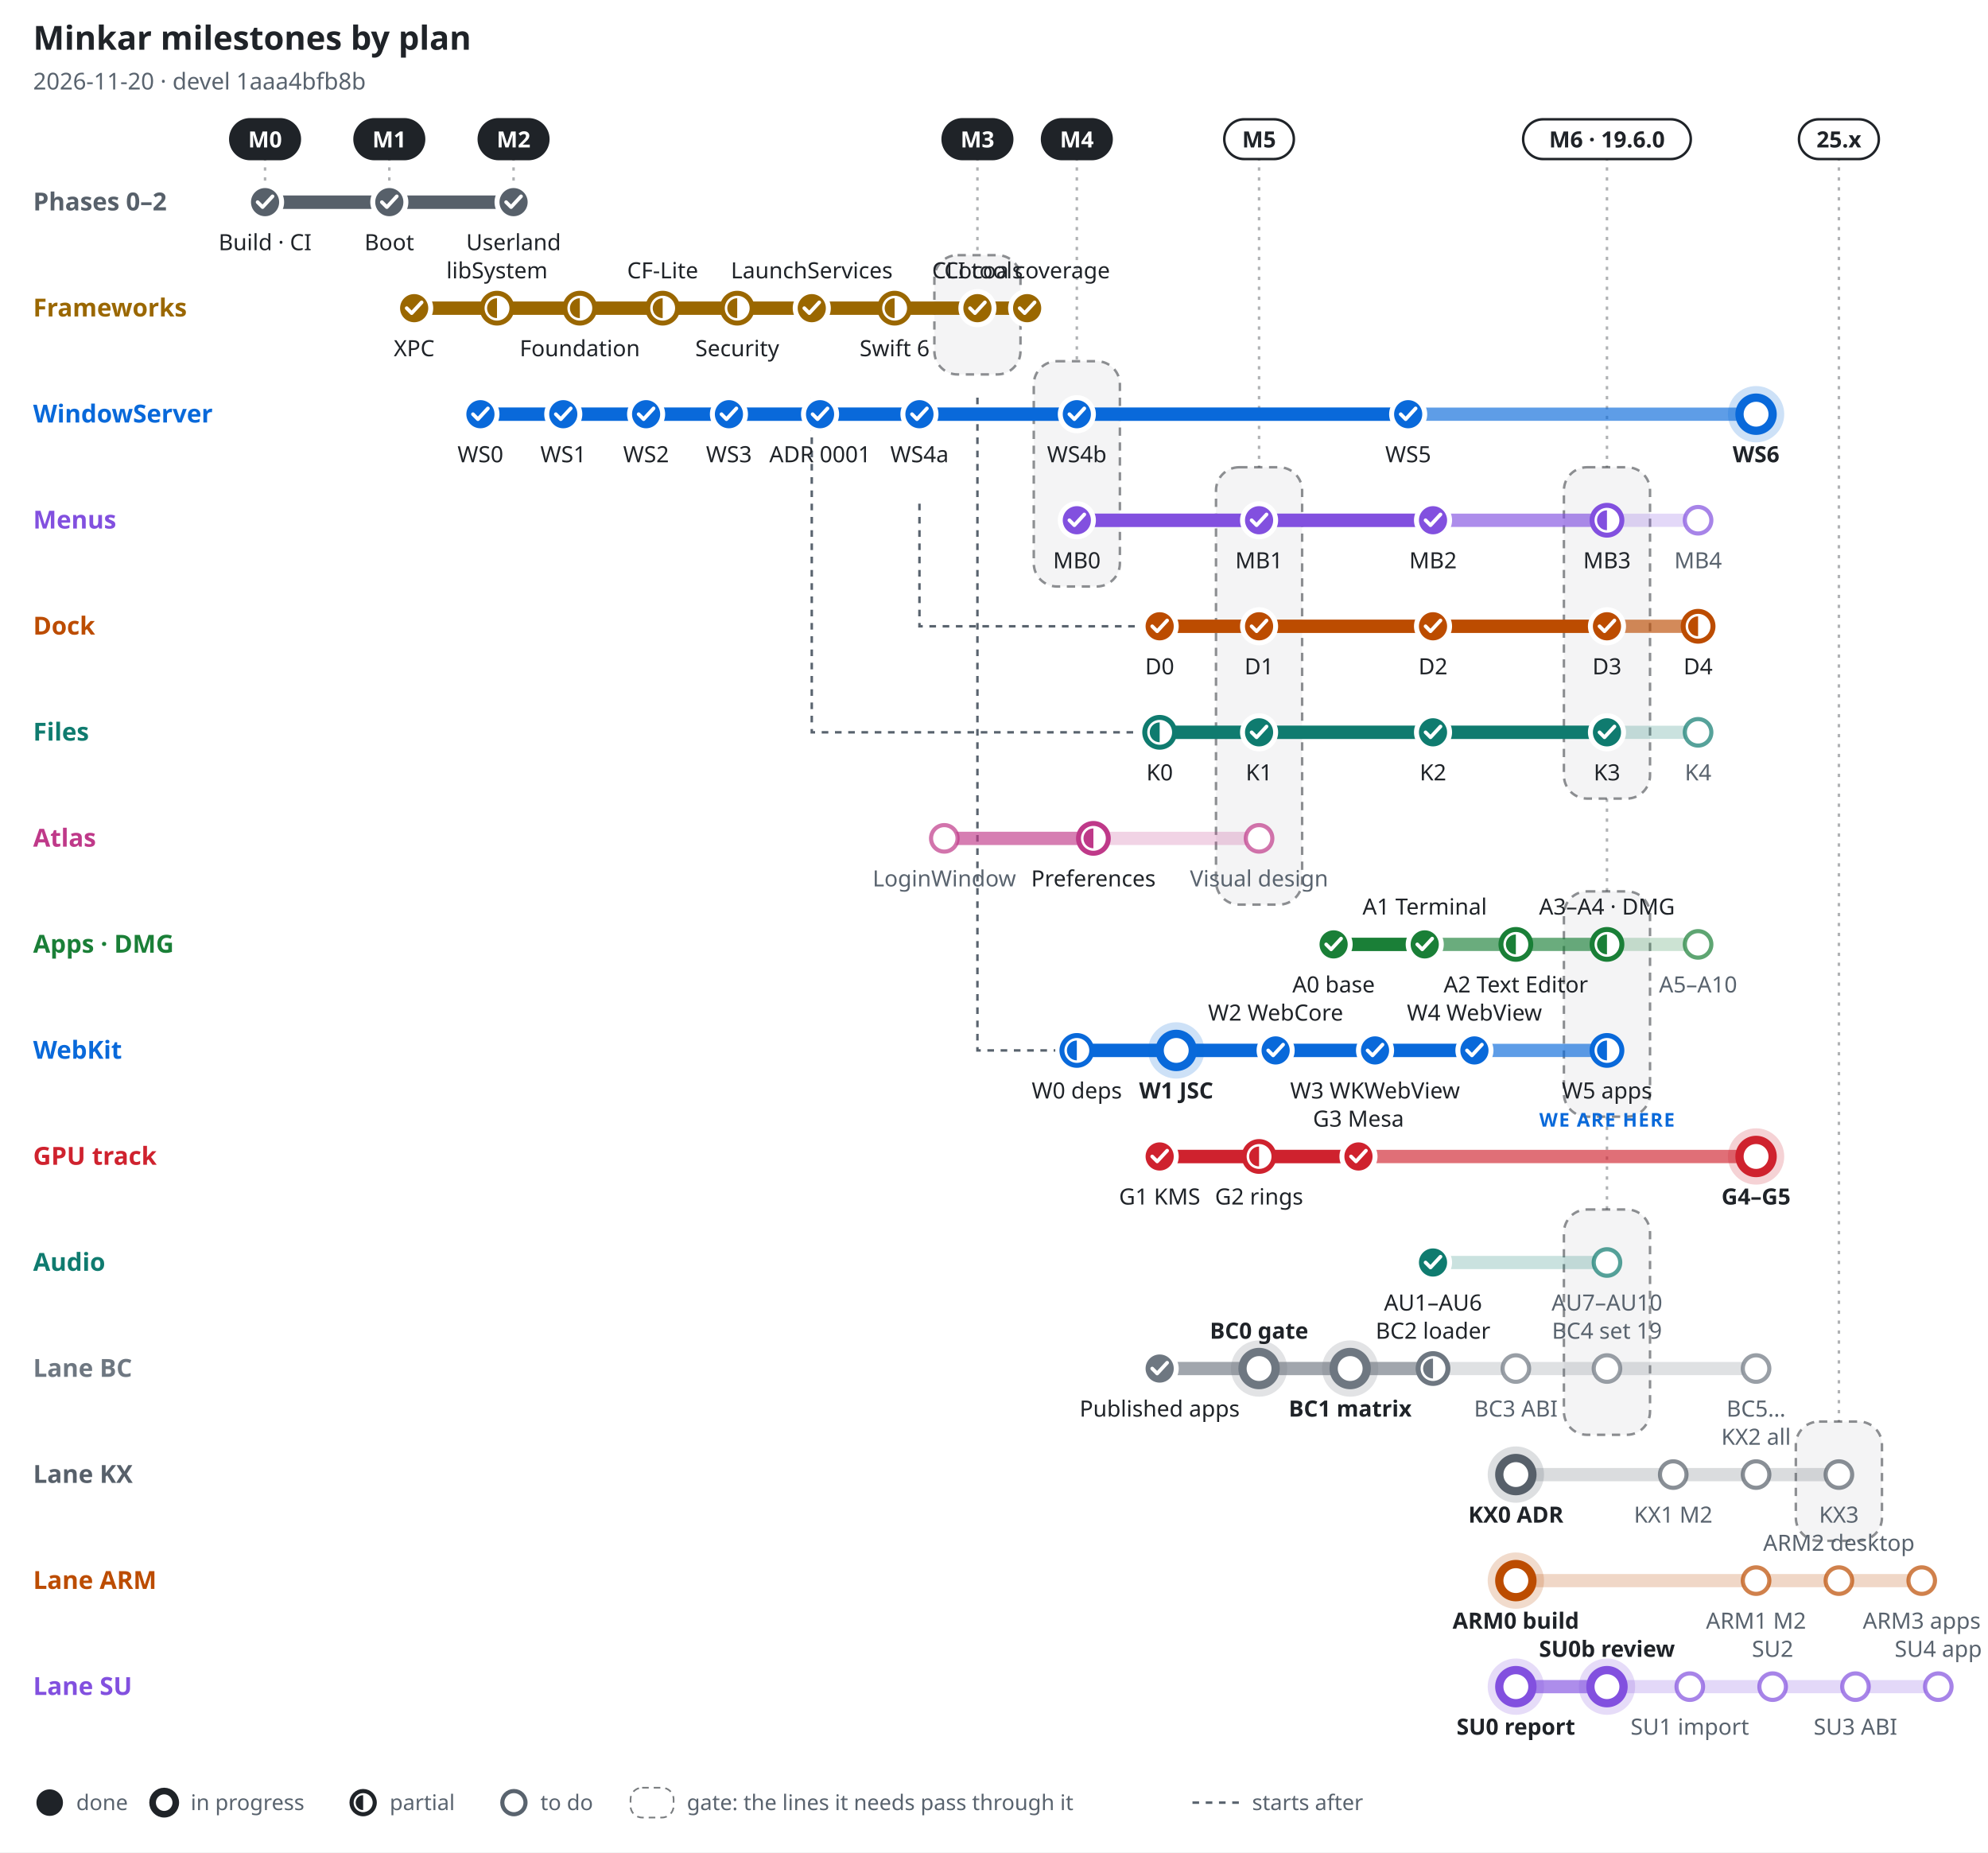
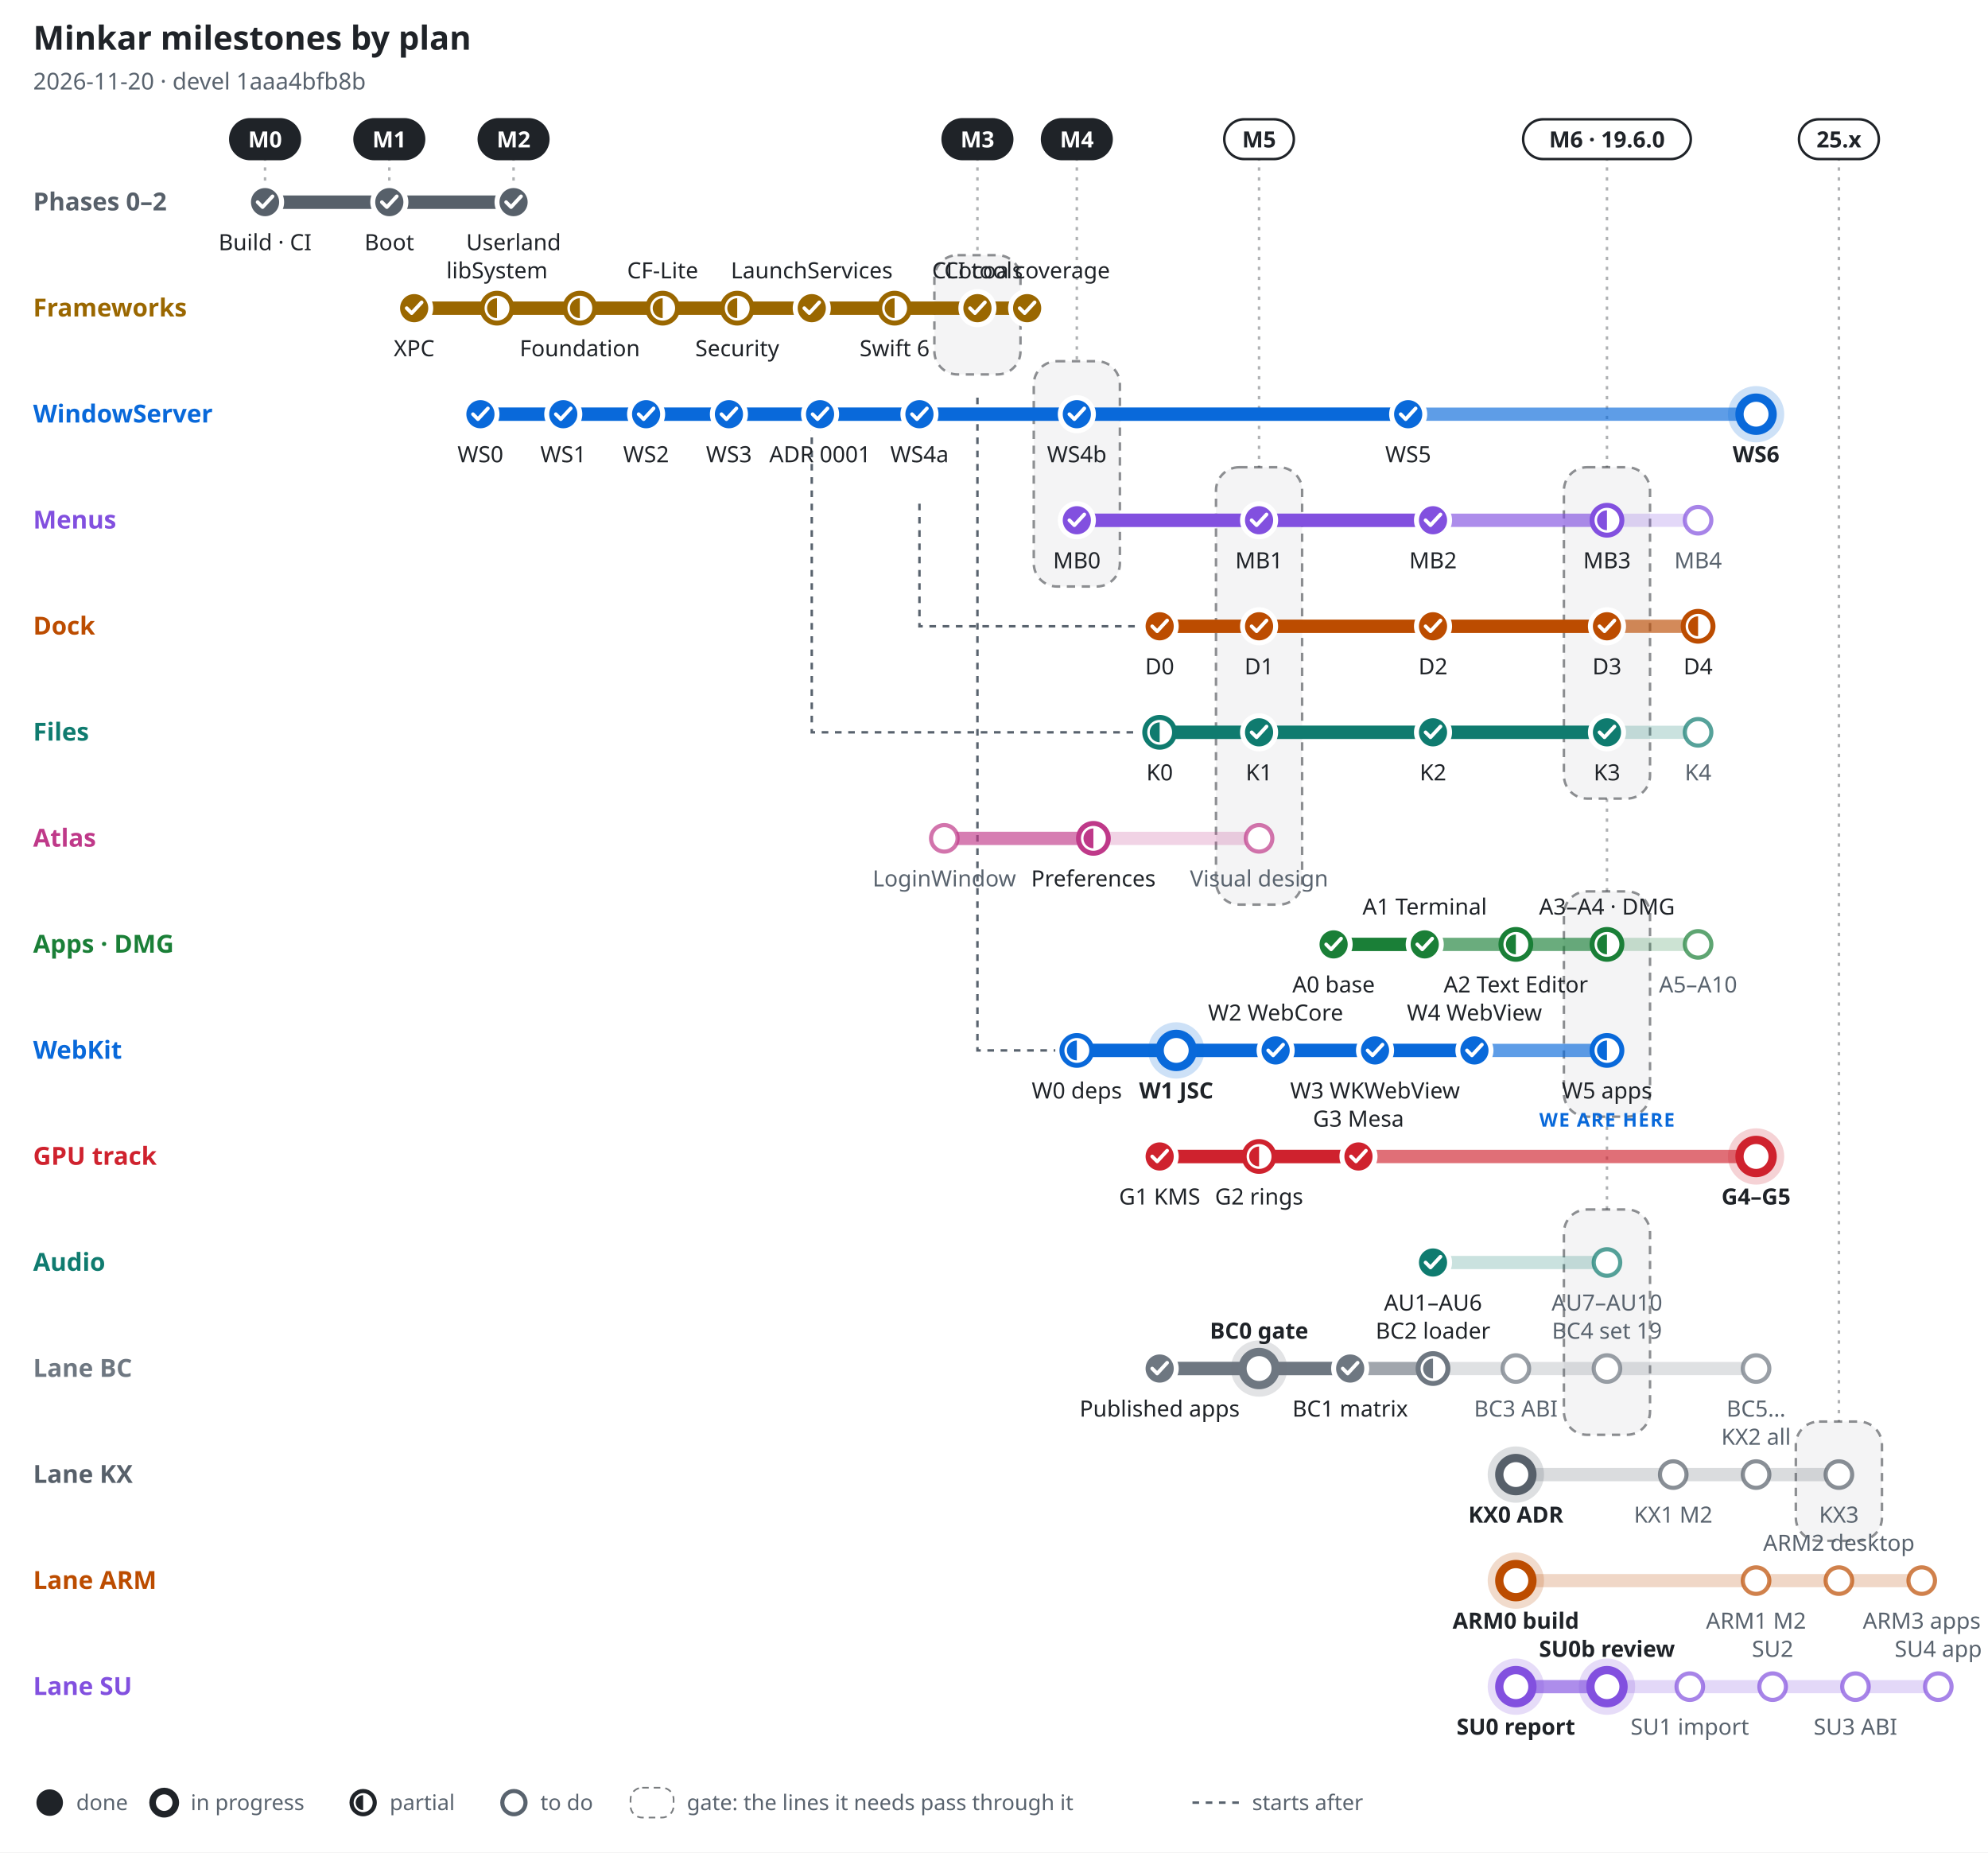
<svg xmlns="http://www.w3.org/2000/svg" width="1200" height="1118" viewBox="0 0 1200 1118" font-family="-apple-system, BlinkMacSystemFont, 'Segoe UI', 'Noto Sans', Helvetica, Arial, sans-serif" role="img" aria-label="Minkar milestones by plan, 2026-11-20">
  <rect width="1200" height="1118" fill="#ffffff" />
  <text x="20" y="30" font-size="20" font-weight="700" fill="#1f2328" text-anchor="start">Minkar milestones by plan</text>
  <text x="20" y="54" font-size="14" font-weight="400" fill="#59636e" text-anchor="start">2026-11-20 · devel 1aaa4bfb8b</text>
  <line x1="160" y1="95" x2="160" y2="110" stroke="#1f2328" stroke-opacity=".35" stroke-width="1.5" stroke-dasharray="2 4" />
  <rect x="139" y="72" width="42" height="24" rx="12" fill="#1f2328" stroke="#1f2328" stroke-width="1.5" />
  <text x="160" y="89" font-size="13.5" font-weight="700" fill="#ffffff" text-anchor="middle">M0</text>
  <line x1="235" y1="95" x2="235" y2="110" stroke="#1f2328" stroke-opacity=".35" stroke-width="1.5" stroke-dasharray="2 4" />
  <rect x="214" y="72" width="42" height="24" rx="12" fill="#1f2328" stroke="#1f2328" stroke-width="1.5" />
  <text x="235" y="89" font-size="13.5" font-weight="700" fill="#ffffff" text-anchor="middle">M1</text>
  <line x1="310" y1="95" x2="310" y2="110" stroke="#1f2328" stroke-opacity=".35" stroke-width="1.5" stroke-dasharray="2 4" />
  <rect x="289" y="72" width="42" height="24" rx="12" fill="#1f2328" stroke="#1f2328" stroke-width="1.5" />
  <text x="310" y="89" font-size="13.5" font-weight="700" fill="#ffffff" text-anchor="middle">M2</text>
  <line x1="590" y1="95" x2="590" y2="154" stroke="#1f2328" stroke-opacity=".35" stroke-width="1.5" stroke-dasharray="2 4" />
  <rect x="564" y="154" width="52" height="72" rx="14" fill="#1f2328" fill-opacity=".05" stroke="#1f2328" stroke-opacity=".5" stroke-width="1.5" stroke-dasharray="5 4" />
  <rect x="569" y="72" width="42" height="24" rx="12" fill="#1f2328" stroke="#1f2328" stroke-width="1.5" />
  <text x="590" y="89" font-size="13.5" font-weight="700" fill="#ffffff" text-anchor="middle">M3</text>
  <line x1="650" y1="95" x2="650" y2="218" stroke="#1f2328" stroke-opacity=".35" stroke-width="1.5" stroke-dasharray="2 4" />
  <rect x="624" y="218" width="52" height="136" rx="14" fill="#1f2328" fill-opacity=".05" stroke="#1f2328" stroke-opacity=".5" stroke-width="1.5" stroke-dasharray="5 4" />
  <rect x="629" y="72" width="42" height="24" rx="12" fill="#1f2328" stroke="#1f2328" stroke-width="1.5" />
  <text x="650" y="89" font-size="13.5" font-weight="700" fill="#ffffff" text-anchor="middle">M4</text>
  <line x1="760" y1="95" x2="760" y2="282" stroke="#1f2328" stroke-opacity=".35" stroke-width="1.5" stroke-dasharray="2 4" />
  <rect x="734" y="282" width="52" height="264" rx="14" fill="#1f2328" fill-opacity=".05" stroke="#1f2328" stroke-opacity=".5" stroke-width="1.5" stroke-dasharray="5 4" />
  <rect x="739" y="72" width="42" height="24" rx="12" fill="#ffffff" stroke="#1f2328" stroke-width="1.5" />
  <text x="760" y="89" font-size="13.5" font-weight="700" fill="#1f2328" text-anchor="middle">M5</text>
  <line x1="970" y1="95" x2="970" y2="282" stroke="#1f2328" stroke-opacity=".35" stroke-width="1.5" stroke-dasharray="2 4" />
  <rect x="944" y="282" width="52" height="200" rx="14" fill="#1f2328" fill-opacity=".05" stroke="#1f2328" stroke-opacity=".5" stroke-width="1.5" stroke-dasharray="5 4" />
  <line x1="970" y1="482" x2="970" y2="538" stroke="#1f2328" stroke-opacity=".35" stroke-width="1.5" stroke-dasharray="2 4" />
  <rect x="944" y="538" width="52" height="136" rx="14" fill="#1f2328" fill-opacity=".05" stroke="#1f2328" stroke-opacity=".5" stroke-width="1.5" stroke-dasharray="5 4" />
  <line x1="970" y1="674" x2="970" y2="730" stroke="#1f2328" stroke-opacity=".35" stroke-width="1.5" stroke-dasharray="2 4" />
  <rect x="944" y="730" width="52" height="136" rx="14" fill="#1f2328" fill-opacity=".05" stroke="#1f2328" stroke-opacity=".5" stroke-width="1.5" stroke-dasharray="5 4" />
  <rect x="919.4" y="72" width="101.2" height="24" rx="12" fill="#ffffff" stroke="#1f2328" stroke-width="1.5" />
  <text x="970" y="89" font-size="13.5" font-weight="700" fill="#1f2328" text-anchor="middle">M6 · 19.6.0</text>
  <line x1="1110" y1="95" x2="1110" y2="858" stroke="#1f2328" stroke-opacity=".35" stroke-width="1.5" stroke-dasharray="2 4" />
  <rect x="1084" y="858" width="52" height="72" rx="14" fill="#1f2328" fill-opacity=".05" stroke="#1f2328" stroke-opacity=".5" stroke-width="1.5" stroke-dasharray="5 4" />
  <rect x="1085.9" y="72" width="48.2" height="24" rx="12" fill="#ffffff" stroke="#1f2328" stroke-width="1.5" />
  <text x="1110" y="89" font-size="13.5" font-weight="700" fill="#1f2328" text-anchor="middle">25.x</text>
  <path d="M555 304 V378 H687" fill="none" stroke="#59636e" stroke-width="1.5" stroke-dasharray="4 4" />
  <path d="M490 240 V442 H687" fill="none" stroke="#59636e" stroke-width="1.5" stroke-dasharray="4 4" />
  <path d="M590 240 V634 H637" fill="none" stroke="#59636e" stroke-width="1.5" stroke-dasharray="4 4" />
  <text x="20" y="127" font-size="15" font-weight="700" fill="#57606a" text-anchor="start">Phases 0–2</text>
  <line x1="160" y1="122" x2="310" y2="122" stroke="#57606a" stroke-opacity=".22" stroke-width="8" stroke-linecap="round" />
  <line x1="160" y1="122" x2="310" y2="122" stroke="#57606a" stroke-opacity=".55" stroke-width="8" stroke-linecap="round" />
  <line x1="160" y1="122" x2="310" y2="122" stroke="#57606a" stroke-opacity="1" stroke-width="8" stroke-linecap="round" />
  <circle cx="160" cy="122" r="10" fill="#57606a" stroke="#ffffff" stroke-width="3" />
  <path d="M155.5 122 l3 3 l6 -6.5" fill="none" stroke="#ffffff" stroke-width="2.2" stroke-linecap="round" stroke-linejoin="round" />
  <text x="160" y="151" font-size="13.5" font-weight="500" fill="#1f2328" text-anchor="middle">Build · CI</text>
  <circle cx="235" cy="122" r="10" fill="#57606a" stroke="#ffffff" stroke-width="3" />
  <path d="M230.5 122 l3 3 l6 -6.5" fill="none" stroke="#ffffff" stroke-width="2.2" stroke-linecap="round" stroke-linejoin="round" />
  <text x="235" y="151" font-size="13.5" font-weight="500" fill="#1f2328" text-anchor="middle">Boot</text>
  <circle cx="310" cy="122" r="10" fill="#57606a" stroke="#ffffff" stroke-width="3" />
  <path d="M305.5 122 l3 3 l6 -6.5" fill="none" stroke="#ffffff" stroke-width="2.2" stroke-linecap="round" stroke-linejoin="round" />
  <text x="310" y="151" font-size="13.5" font-weight="500" fill="#1f2328" text-anchor="middle">Userland</text>
  <text x="20" y="191" font-size="15" font-weight="700" fill="#9a6700" text-anchor="start">Frameworks</text>
  <line x1="250" y1="186" x2="620" y2="186" stroke="#9a6700" stroke-opacity=".22" stroke-width="8" stroke-linecap="round" />
  <line x1="250" y1="186" x2="620" y2="186" stroke="#9a6700" stroke-opacity=".55" stroke-width="8" stroke-linecap="round" />
  <line x1="250" y1="186" x2="620" y2="186" stroke="#9a6700" stroke-opacity="1" stroke-width="8" stroke-linecap="round" />
  <circle cx="250" cy="186" r="10" fill="#9a6700" stroke="#ffffff" stroke-width="3" />
  <path d="M245.5 186 l3 3 l6 -6.5" fill="none" stroke="#ffffff" stroke-width="2.2" stroke-linecap="round" stroke-linejoin="round" />
  <text x="250" y="215" font-size="13.5" font-weight="500" fill="#1f2328" text-anchor="middle">XPC</text>
  <circle cx="300" cy="186" r="9" fill="#ffffff" stroke="#9a6700" stroke-width="3" />
  <path d="M300 180 A6 6 0 0 0 300 192 Z" fill="#9a6700" />
  <text x="300" y="168" font-size="13.5" font-weight="500" fill="#1f2328" text-anchor="middle">libSystem</text>
  <circle cx="350" cy="186" r="9" fill="#ffffff" stroke="#9a6700" stroke-width="3" />
  <path d="M350 180 A6 6 0 0 0 350 192 Z" fill="#9a6700" />
  <text x="350" y="215" font-size="13.5" font-weight="500" fill="#1f2328" text-anchor="middle">Foundation</text>
  <circle cx="400" cy="186" r="9" fill="#ffffff" stroke="#9a6700" stroke-width="3" />
  <path d="M400 180 A6 6 0 0 0 400 192 Z" fill="#9a6700" />
  <text x="400" y="168" font-size="13.5" font-weight="500" fill="#1f2328" text-anchor="middle">CF-Lite</text>
  <circle cx="445" cy="186" r="9" fill="#ffffff" stroke="#9a6700" stroke-width="3" />
  <path d="M445 180 A6 6 0 0 0 445 192 Z" fill="#9a6700" />
  <text x="445" y="215" font-size="13.5" font-weight="500" fill="#1f2328" text-anchor="middle">Security</text>
  <circle cx="490" cy="186" r="10" fill="#9a6700" stroke="#ffffff" stroke-width="3" />
  <path d="M485.5 186 l3 3 l6 -6.5" fill="none" stroke="#ffffff" stroke-width="2.2" stroke-linecap="round" stroke-linejoin="round" />
  <text x="490" y="168" font-size="13.5" font-weight="500" fill="#1f2328" text-anchor="middle">LaunchServices</text>
  <circle cx="540" cy="186" r="9" fill="#ffffff" stroke="#9a6700" stroke-width="3" />
  <path d="M540 180 A6 6 0 0 0 540 192 Z" fill="#9a6700" />
  <text x="540" y="215" font-size="13.5" font-weight="500" fill="#1f2328" text-anchor="middle">Swift 6</text>
  <circle cx="590" cy="186" r="10" fill="#9a6700" stroke="#ffffff" stroke-width="3" />
  <path d="M585.5 186 l3 3 l6 -6.5" fill="none" stroke="#ffffff" stroke-width="2.2" stroke-linecap="round" stroke-linejoin="round" />
  <text x="590" y="168" font-size="13.5" font-weight="500" fill="#1f2328" text-anchor="middle">CLI tools</text>
  <circle cx="620" cy="186" r="10" fill="#9a6700" stroke="#ffffff" stroke-width="3" />
  <path d="M615.5 186 l3 3 l6 -6.5" fill="none" stroke="#ffffff" stroke-width="2.2" stroke-linecap="round" stroke-linejoin="round" />
  <text x="620" y="168" font-size="13.5" font-weight="500" fill="#1f2328" text-anchor="middle">Cocoa coverage</text>
  <text x="20" y="255" font-size="15" font-weight="700" fill="#0969da" text-anchor="start">WindowServer</text>
  <line x1="290" y1="250" x2="1060" y2="250" stroke="#0969da" stroke-opacity=".22" stroke-width="8" stroke-linecap="round" />
  <line x1="290" y1="250" x2="1060" y2="250" stroke="#0969da" stroke-opacity=".55" stroke-width="8" stroke-linecap="round" />
  <line x1="290" y1="250" x2="850" y2="250" stroke="#0969da" stroke-opacity="1" stroke-width="8" stroke-linecap="round" />
  <circle cx="290" cy="250" r="10" fill="#0969da" stroke="#ffffff" stroke-width="3" />
  <path d="M285.5 250 l3 3 l6 -6.5" fill="none" stroke="#ffffff" stroke-width="2.2" stroke-linecap="round" stroke-linejoin="round" />
  <text x="290" y="279" font-size="13.5" font-weight="500" fill="#1f2328" text-anchor="middle">WS0</text>
  <circle cx="340" cy="250" r="10" fill="#0969da" stroke="#ffffff" stroke-width="3" />
  <path d="M335.5 250 l3 3 l6 -6.5" fill="none" stroke="#ffffff" stroke-width="2.2" stroke-linecap="round" stroke-linejoin="round" />
  <text x="340" y="279" font-size="13.5" font-weight="500" fill="#1f2328" text-anchor="middle">WS1</text>
  <circle cx="390" cy="250" r="10" fill="#0969da" stroke="#ffffff" stroke-width="3" />
  <path d="M385.5 250 l3 3 l6 -6.5" fill="none" stroke="#ffffff" stroke-width="2.2" stroke-linecap="round" stroke-linejoin="round" />
  <text x="390" y="279" font-size="13.5" font-weight="500" fill="#1f2328" text-anchor="middle">WS2</text>
  <circle cx="440" cy="250" r="10" fill="#0969da" stroke="#ffffff" stroke-width="3" />
  <path d="M435.5 250 l3 3 l6 -6.5" fill="none" stroke="#ffffff" stroke-width="2.2" stroke-linecap="round" stroke-linejoin="round" />
  <text x="440" y="279" font-size="13.5" font-weight="500" fill="#1f2328" text-anchor="middle">WS3</text>
  <circle cx="495" cy="250" r="10" fill="#0969da" stroke="#ffffff" stroke-width="3" />
  <path d="M490.5 250 l3 3 l6 -6.5" fill="none" stroke="#ffffff" stroke-width="2.2" stroke-linecap="round" stroke-linejoin="round" />
  <text x="495" y="279" font-size="13.5" font-weight="500" fill="#1f2328" text-anchor="middle">ADR 0001</text>
  <circle cx="555" cy="250" r="10" fill="#0969da" stroke="#ffffff" stroke-width="3" />
  <path d="M550.5 250 l3 3 l6 -6.5" fill="none" stroke="#ffffff" stroke-width="2.2" stroke-linecap="round" stroke-linejoin="round" />
  <text x="555" y="279" font-size="13.5" font-weight="500" fill="#1f2328" text-anchor="middle">WS4a</text>
  <circle cx="650" cy="250" r="10" fill="#0969da" stroke="#ffffff" stroke-width="3" />
  <path d="M645.5 250 l3 3 l6 -6.5" fill="none" stroke="#ffffff" stroke-width="2.2" stroke-linecap="round" stroke-linejoin="round" />
  <text x="650" y="279" font-size="13.5" font-weight="500" fill="#1f2328" text-anchor="middle">WS4b</text>
  <circle cx="850" cy="250" r="10" fill="#0969da" stroke="#ffffff" stroke-width="3" />
  <path d="M845.5 250 l3 3 l6 -6.5" fill="none" stroke="#ffffff" stroke-width="2.2" stroke-linecap="round" stroke-linejoin="round" />
  <text x="850" y="279" font-size="13.5" font-weight="500" fill="#1f2328" text-anchor="middle">WS5</text>
  <circle cx="1060" cy="250" r="17" fill="#0969da" fill-opacity=".2" />
  <circle cx="1060" cy="250" r="10" fill="#ffffff" stroke="#0969da" stroke-width="5" />
  <text x="1060" y="279" font-size="13.5" font-weight="700" fill="#1f2328" text-anchor="middle">WS6</text>
  <text x="20" y="319" font-size="15" font-weight="700" fill="#8250df" text-anchor="start">Menus</text>
  <line x1="650" y1="314" x2="1025" y2="314" stroke="#8250df" stroke-opacity=".22" stroke-width="8" stroke-linecap="round" />
  <line x1="650" y1="314" x2="970" y2="314" stroke="#8250df" stroke-opacity=".55" stroke-width="8" stroke-linecap="round" />
  <line x1="650" y1="314" x2="865" y2="314" stroke="#8250df" stroke-opacity="1" stroke-width="8" stroke-linecap="round" />
  <circle cx="650" cy="314" r="10" fill="#8250df" stroke="#ffffff" stroke-width="3" />
  <path d="M645.5 314 l3 3 l6 -6.5" fill="none" stroke="#ffffff" stroke-width="2.2" stroke-linecap="round" stroke-linejoin="round" />
  <text x="650" y="343" font-size="13.5" font-weight="500" fill="#1f2328" text-anchor="middle">MB0</text>
  <circle cx="760" cy="314" r="10" fill="#8250df" stroke="#ffffff" stroke-width="3" />
  <path d="M755.5 314 l3 3 l6 -6.5" fill="none" stroke="#ffffff" stroke-width="2.2" stroke-linecap="round" stroke-linejoin="round" />
  <text x="760" y="343" font-size="13.5" font-weight="500" fill="#1f2328" text-anchor="middle">MB1</text>
  <circle cx="865" cy="314" r="10" fill="#8250df" stroke="#ffffff" stroke-width="3" />
  <path d="M860.5 314 l3 3 l6 -6.5" fill="none" stroke="#ffffff" stroke-width="2.2" stroke-linecap="round" stroke-linejoin="round" />
  <text x="865" y="343" font-size="13.5" font-weight="500" fill="#1f2328" text-anchor="middle">MB2</text>
  <circle cx="970" cy="314" r="9" fill="#ffffff" stroke="#8250df" stroke-width="3" />
  <path d="M970 308 A6 6 0 0 0 970 320 Z" fill="#8250df" />
  <text x="970" y="343" font-size="13.5" font-weight="500" fill="#1f2328" text-anchor="middle">MB3</text>
  <circle cx="1025" cy="314" r="8" fill="#ffffff" stroke="#8250df" stroke-opacity=".7" stroke-width="2.5" />
  <text x="1025" y="343" font-size="13.5" font-weight="500" fill="#59636e" text-anchor="middle">MB4</text>
  <text x="20" y="383" font-size="15" font-weight="700" fill="#bc4c00" text-anchor="start">Dock</text>
  <line x1="700" y1="378" x2="1025" y2="378" stroke="#bc4c00" stroke-opacity=".22" stroke-width="8" stroke-linecap="round" />
  <line x1="700" y1="378" x2="1025" y2="378" stroke="#bc4c00" stroke-opacity=".55" stroke-width="8" stroke-linecap="round" />
  <line x1="700" y1="378" x2="970" y2="378" stroke="#bc4c00" stroke-opacity="1" stroke-width="8" stroke-linecap="round" />
  <circle cx="700" cy="378" r="10" fill="#bc4c00" stroke="#ffffff" stroke-width="3" />
  <path d="M695.5 378 l3 3 l6 -6.5" fill="none" stroke="#ffffff" stroke-width="2.2" stroke-linecap="round" stroke-linejoin="round" />
  <text x="700" y="407" font-size="13.5" font-weight="500" fill="#1f2328" text-anchor="middle">D0</text>
  <circle cx="760" cy="378" r="10" fill="#bc4c00" stroke="#ffffff" stroke-width="3" />
  <path d="M755.5 378 l3 3 l6 -6.5" fill="none" stroke="#ffffff" stroke-width="2.2" stroke-linecap="round" stroke-linejoin="round" />
  <text x="760" y="407" font-size="13.5" font-weight="500" fill="#1f2328" text-anchor="middle">D1</text>
  <circle cx="865" cy="378" r="10" fill="#bc4c00" stroke="#ffffff" stroke-width="3" />
  <path d="M860.5 378 l3 3 l6 -6.5" fill="none" stroke="#ffffff" stroke-width="2.2" stroke-linecap="round" stroke-linejoin="round" />
  <text x="865" y="407" font-size="13.5" font-weight="500" fill="#1f2328" text-anchor="middle">D2</text>
  <circle cx="970" cy="378" r="10" fill="#bc4c00" stroke="#ffffff" stroke-width="3" />
  <path d="M965.5 378 l3 3 l6 -6.5" fill="none" stroke="#ffffff" stroke-width="2.2" stroke-linecap="round" stroke-linejoin="round" />
  <text x="970" y="407" font-size="13.5" font-weight="500" fill="#1f2328" text-anchor="middle">D3</text>
  <circle cx="1025" cy="378" r="9" fill="#ffffff" stroke="#bc4c00" stroke-width="3" />
  <path d="M1025 372 A6 6 0 0 0 1025 384 Z" fill="#bc4c00" />
  <text x="1025" y="407" font-size="13.5" font-weight="500" fill="#1f2328" text-anchor="middle">D4</text>
  <text x="20" y="447" font-size="15" font-weight="700" fill="#0f7b6f" text-anchor="start">Files</text>
  <line x1="700" y1="442" x2="1025" y2="442" stroke="#0f7b6f" stroke-opacity=".22" stroke-width="8" stroke-linecap="round" />
  <line x1="700" y1="442" x2="970" y2="442" stroke="#0f7b6f" stroke-opacity=".55" stroke-width="8" stroke-linecap="round" />
  <line x1="700" y1="442" x2="970" y2="442" stroke="#0f7b6f" stroke-opacity="1" stroke-width="8" stroke-linecap="round" />
  <circle cx="700" cy="442" r="9" fill="#ffffff" stroke="#0f7b6f" stroke-width="3" />
  <path d="M700 436 A6 6 0 0 0 700 448 Z" fill="#0f7b6f" />
  <text x="700" y="471" font-size="13.5" font-weight="500" fill="#1f2328" text-anchor="middle">K0</text>
  <circle cx="760" cy="442" r="10" fill="#0f7b6f" stroke="#ffffff" stroke-width="3" />
  <path d="M755.5 442 l3 3 l6 -6.5" fill="none" stroke="#ffffff" stroke-width="2.2" stroke-linecap="round" stroke-linejoin="round" />
  <text x="760" y="471" font-size="13.5" font-weight="500" fill="#1f2328" text-anchor="middle">K1</text>
  <circle cx="865" cy="442" r="10" fill="#0f7b6f" stroke="#ffffff" stroke-width="3" />
  <path d="M860.5 442 l3 3 l6 -6.5" fill="none" stroke="#ffffff" stroke-width="2.2" stroke-linecap="round" stroke-linejoin="round" />
  <text x="865" y="471" font-size="13.5" font-weight="500" fill="#1f2328" text-anchor="middle">K2</text>
  <circle cx="970" cy="442" r="10" fill="#0f7b6f" stroke="#ffffff" stroke-width="3" />
  <path d="M965.5 442 l3 3 l6 -6.5" fill="none" stroke="#ffffff" stroke-width="2.2" stroke-linecap="round" stroke-linejoin="round" />
  <text x="970" y="471" font-size="13.5" font-weight="500" fill="#1f2328" text-anchor="middle">K3</text>
  <circle cx="1025" cy="442" r="8" fill="#ffffff" stroke="#0f7b6f" stroke-opacity=".7" stroke-width="2.5" />
  <text x="1025" y="471" font-size="13.5" font-weight="500" fill="#59636e" text-anchor="middle">K4</text>
  <text x="20" y="511" font-size="15" font-weight="700" fill="#bf3989" text-anchor="start">Atlas</text>
  <line x1="570" y1="506" x2="760" y2="506" stroke="#bf3989" stroke-opacity=".22" stroke-width="8" stroke-linecap="round" />
  <line x1="570" y1="506" x2="660" y2="506" stroke="#bf3989" stroke-opacity=".55" stroke-width="8" stroke-linecap="round" />
  <circle cx="570" cy="506" r="8" fill="#ffffff" stroke="#bf3989" stroke-opacity=".7" stroke-width="2.5" />
  <text x="570" y="535" font-size="13.5" font-weight="500" fill="#59636e" text-anchor="middle">LoginWindow</text>
  <circle cx="660" cy="506" r="9" fill="#ffffff" stroke="#bf3989" stroke-width="3" />
  <path d="M660 500 A6 6 0 0 0 660 512 Z" fill="#bf3989" />
  <text x="660" y="535" font-size="13.5" font-weight="500" fill="#1f2328" text-anchor="middle">Preferences</text>
  <circle cx="760" cy="506" r="8" fill="#ffffff" stroke="#bf3989" stroke-opacity=".7" stroke-width="2.5" />
  <text x="760" y="535" font-size="13.5" font-weight="500" fill="#59636e" text-anchor="middle">Visual design</text>
  <text x="20" y="575" font-size="15" font-weight="700" fill="#1a7f37" text-anchor="start">Apps · DMG</text>
  <line x1="805" y1="570" x2="1025" y2="570" stroke="#1a7f37" stroke-opacity=".22" stroke-width="8" stroke-linecap="round" />
  <line x1="805" y1="570" x2="970" y2="570" stroke="#1a7f37" stroke-opacity=".55" stroke-width="8" stroke-linecap="round" />
  <line x1="805" y1="570" x2="860" y2="570" stroke="#1a7f37" stroke-opacity="1" stroke-width="8" stroke-linecap="round" />
  <circle cx="805" cy="570" r="10" fill="#1a7f37" stroke="#ffffff" stroke-width="3" />
  <path d="M800.5 570 l3 3 l6 -6.5" fill="none" stroke="#ffffff" stroke-width="2.2" stroke-linecap="round" stroke-linejoin="round" />
  <text x="805" y="599" font-size="13.5" font-weight="500" fill="#1f2328" text-anchor="middle">A0 base</text>
  <circle cx="860" cy="570" r="10" fill="#1a7f37" stroke="#ffffff" stroke-width="3" />
  <path d="M855.5 570 l3 3 l6 -6.5" fill="none" stroke="#ffffff" stroke-width="2.2" stroke-linecap="round" stroke-linejoin="round" />
  <text x="860" y="552" font-size="13.5" font-weight="500" fill="#1f2328" text-anchor="middle">A1 Terminal</text>
  <circle cx="915" cy="570" r="9" fill="#ffffff" stroke="#1a7f37" stroke-width="3" />
  <path d="M915 564 A6 6 0 0 0 915 576 Z" fill="#1a7f37" />
  <text x="915" y="599" font-size="13.5" font-weight="500" fill="#1f2328" text-anchor="middle">A2 Text Editor</text>
  <circle cx="970" cy="570" r="9" fill="#ffffff" stroke="#1a7f37" stroke-width="3" />
  <path d="M970 564 A6 6 0 0 0 970 576 Z" fill="#1a7f37" />
  <text x="970" y="552" font-size="13.5" font-weight="500" fill="#1f2328" text-anchor="middle">A3–A4 · DMG</text>
  <circle cx="1025" cy="570" r="8" fill="#ffffff" stroke="#1a7f37" stroke-opacity=".7" stroke-width="2.5" />
  <text x="1025" y="599" font-size="13.5" font-weight="500" fill="#59636e" text-anchor="middle">A5–A10</text>
  <text x="20" y="639" font-size="15" font-weight="700" fill="#0969da" text-anchor="start">WebKit</text>
  <line x1="650" y1="634" x2="970" y2="634" stroke="#0969da" stroke-opacity=".22" stroke-width="8" stroke-linecap="round" />
  <line x1="650" y1="634" x2="970" y2="634" stroke="#0969da" stroke-opacity=".55" stroke-width="8" stroke-linecap="round" />
  <line x1="650" y1="634" x2="890" y2="634" stroke="#0969da" stroke-opacity="1" stroke-width="8" stroke-linecap="round" />
  <circle cx="650" cy="634" r="9" fill="#ffffff" stroke="#0969da" stroke-width="3" />
  <path d="M650 628 A6 6 0 0 0 650 640 Z" fill="#0969da" />
  <text x="650" y="663" font-size="13.5" font-weight="500" fill="#1f2328" text-anchor="middle">W0 deps</text>
  <circle cx="710" cy="634" r="17" fill="#0969da" fill-opacity=".2" />
  <circle cx="710" cy="634" r="10" fill="#ffffff" stroke="#0969da" stroke-width="5" />
  <text x="710" y="663" font-size="13.5" font-weight="700" fill="#1f2328" text-anchor="middle">W1 JSC</text>
  <circle cx="770" cy="634" r="10" fill="#0969da" stroke="#ffffff" stroke-width="3" />
  <path d="M765.5 634 l3 3 l6 -6.5" fill="none" stroke="#ffffff" stroke-width="2.2" stroke-linecap="round" stroke-linejoin="round" />
  <text x="770" y="616" font-size="13.5" font-weight="500" fill="#1f2328" text-anchor="middle">W2 WebCore</text>
  <circle cx="830" cy="634" r="10" fill="#0969da" stroke="#ffffff" stroke-width="3" />
  <path d="M825.5 634 l3 3 l6 -6.5" fill="none" stroke="#ffffff" stroke-width="2.2" stroke-linecap="round" stroke-linejoin="round" />
  <text x="830" y="663" font-size="13.5" font-weight="500" fill="#1f2328" text-anchor="middle">W3 WKWebView</text>
  <circle cx="890" cy="634" r="10" fill="#0969da" stroke="#ffffff" stroke-width="3" />
  <path d="M885.5 634 l3 3 l6 -6.5" fill="none" stroke="#ffffff" stroke-width="2.2" stroke-linecap="round" stroke-linejoin="round" />
  <text x="890" y="616" font-size="13.5" font-weight="500" fill="#1f2328" text-anchor="middle">W4 WebView</text>
  <circle cx="970" cy="634" r="9" fill="#ffffff" stroke="#0969da" stroke-width="3" />
  <path d="M970 628 A6 6 0 0 0 970 640 Z" fill="#0969da" />
  <text x="970" y="663" font-size="13.5" font-weight="500" fill="#1f2328" text-anchor="middle">W5 apps</text>
  <text x="970" y="680" font-size="11.5" font-weight="800" fill="#0969da" text-anchor="middle" letter-spacing=".06em">WE ARE HERE</text>
  <text x="20" y="703" font-size="15" font-weight="700" fill="#cf222e" text-anchor="start">GPU track</text>
  <line x1="700" y1="698" x2="1060" y2="698" stroke="#cf222e" stroke-opacity=".22" stroke-width="8" stroke-linecap="round" />
  <line x1="700" y1="698" x2="1060" y2="698" stroke="#cf222e" stroke-opacity=".55" stroke-width="8" stroke-linecap="round" />
  <line x1="700" y1="698" x2="820" y2="698" stroke="#cf222e" stroke-opacity="1" stroke-width="8" stroke-linecap="round" />
  <circle cx="700" cy="698" r="10" fill="#cf222e" stroke="#ffffff" stroke-width="3" />
  <path d="M695.5 698 l3 3 l6 -6.5" fill="none" stroke="#ffffff" stroke-width="2.2" stroke-linecap="round" stroke-linejoin="round" />
  <text x="700" y="727" font-size="13.5" font-weight="500" fill="#1f2328" text-anchor="middle">G1 KMS</text>
  <circle cx="760" cy="698" r="9" fill="#ffffff" stroke="#cf222e" stroke-width="3" />
  <path d="M760 692 A6 6 0 0 0 760 704 Z" fill="#cf222e" />
  <text x="760" y="727" font-size="13.5" font-weight="500" fill="#1f2328" text-anchor="middle">G2 rings</text>
  <circle cx="820" cy="698" r="10" fill="#cf222e" stroke="#ffffff" stroke-width="3" />
  <path d="M815.5 698 l3 3 l6 -6.5" fill="none" stroke="#ffffff" stroke-width="2.2" stroke-linecap="round" stroke-linejoin="round" />
  <text x="820" y="680" font-size="13.5" font-weight="500" fill="#1f2328" text-anchor="middle">G3 Mesa</text>
  <circle cx="1060" cy="698" r="17" fill="#cf222e" fill-opacity=".2" />
  <circle cx="1060" cy="698" r="10" fill="#ffffff" stroke="#cf222e" stroke-width="5" />
  <text x="1060" y="727" font-size="13.5" font-weight="700" fill="#1f2328" text-anchor="middle">G4–G5</text>
  <text x="20" y="767" font-size="15" font-weight="700" fill="#0f7b6f" text-anchor="start">Audio</text>
  <line x1="865" y1="762" x2="970" y2="762" stroke="#0f7b6f" stroke-opacity=".22" stroke-width="8" stroke-linecap="round" />
  <line x1="865" y1="762" x2="865" y2="762" stroke="#0f7b6f" stroke-opacity=".55" stroke-width="8" stroke-linecap="round" />
  <line x1="865" y1="762" x2="865" y2="762" stroke="#0f7b6f" stroke-opacity="1" stroke-width="8" stroke-linecap="round" />
  <circle cx="865" cy="762" r="10" fill="#0f7b6f" stroke="#ffffff" stroke-width="3" />
  <path d="M860.5 762 l3 3 l6 -6.5" fill="none" stroke="#ffffff" stroke-width="2.2" stroke-linecap="round" stroke-linejoin="round" />
  <text x="865" y="791" font-size="13.5" font-weight="500" fill="#1f2328" text-anchor="middle">AU1–AU6</text>
  <circle cx="970" cy="762" r="8" fill="#ffffff" stroke="#0f7b6f" stroke-opacity=".7" stroke-width="2.5" />
  <text x="970" y="791" font-size="13.5" font-weight="500" fill="#59636e" text-anchor="middle">AU7–AU10</text>
  <text x="20" y="831" font-size="15" font-weight="700" fill="#6e7781" text-anchor="start">Lane BC</text>
  <line x1="700" y1="826" x2="1060" y2="826" stroke="#6e7781" stroke-opacity=".22" stroke-width="8" stroke-linecap="round" />
  <line x1="700" y1="826" x2="865" y2="826" stroke="#6e7781" stroke-opacity=".55" stroke-width="8" stroke-linecap="round" />
-   <line x1="700" y1="826" x2="700" y2="826" stroke="#6e7781" stroke-opacity="1" stroke-width="8" stroke-linecap="round" />
+   <line x1="700" y1="826" x2="815" y2="826" stroke="#6e7781" stroke-opacity="1" stroke-width="8" stroke-linecap="round" />
  <circle cx="700" cy="826" r="10" fill="#6e7781" stroke="#ffffff" stroke-width="3" />
  <path d="M695.5 826 l3 3 l6 -6.5" fill="none" stroke="#ffffff" stroke-width="2.2" stroke-linecap="round" stroke-linejoin="round" />
  <text x="700" y="855" font-size="13.5" font-weight="500" fill="#1f2328" text-anchor="middle">Published apps</text>
  <circle cx="760" cy="826" r="17" fill="#6e7781" fill-opacity=".2" />
  <circle cx="760" cy="826" r="10" fill="#ffffff" stroke="#6e7781" stroke-width="5" />
  <text x="760" y="808" font-size="13.5" font-weight="700" fill="#1f2328" text-anchor="middle">BC0 gate</text>
-   <circle cx="815" cy="826" r="17" fill="#6e7781" fill-opacity=".2" />
-   <circle cx="815" cy="826" r="10" fill="#ffffff" stroke="#6e7781" stroke-width="5" />
-   <text x="815" y="855" font-size="13.5" font-weight="700" fill="#1f2328" text-anchor="middle">BC1 matrix</text>
+   <circle cx="815" cy="826" r="10" fill="#6e7781" stroke="#ffffff" stroke-width="3" />
+   <path d="M810.5 826 l3 3 l6 -6.5" fill="none" stroke="#ffffff" stroke-width="2.2" stroke-linecap="round" stroke-linejoin="round" />
+   <text x="815" y="855" font-size="13.5" font-weight="500" fill="#1f2328" text-anchor="middle">BC1 matrix</text>
  <circle cx="865" cy="826" r="9" fill="#ffffff" stroke="#6e7781" stroke-width="3" />
  <path d="M865 820 A6 6 0 0 0 865 832 Z" fill="#6e7781" />
  <text x="865" y="808" font-size="13.5" font-weight="500" fill="#1f2328" text-anchor="middle">BC2 loader</text>
  <circle cx="915" cy="826" r="8" fill="#ffffff" stroke="#6e7781" stroke-opacity=".7" stroke-width="2.5" />
  <text x="915" y="855" font-size="13.5" font-weight="500" fill="#59636e" text-anchor="middle">BC3 ABI</text>
  <circle cx="970" cy="826" r="8" fill="#ffffff" stroke="#6e7781" stroke-opacity=".7" stroke-width="2.5" />
  <text x="970" y="808" font-size="13.5" font-weight="500" fill="#59636e" text-anchor="middle">BC4 set 19</text>
  <circle cx="1060" cy="826" r="8" fill="#ffffff" stroke="#6e7781" stroke-opacity=".7" stroke-width="2.5" />
  <text x="1060" y="855" font-size="13.5" font-weight="500" fill="#59636e" text-anchor="middle">BC5…</text>
  <text x="20" y="895" font-size="15" font-weight="700" fill="#57606a" text-anchor="start">Lane KX</text>
  <line x1="915" y1="890" x2="1110" y2="890" stroke="#57606a" stroke-opacity=".22" stroke-width="8" stroke-linecap="round" />
  <line x1="915" y1="890" x2="915" y2="890" stroke="#57606a" stroke-opacity=".55" stroke-width="8" stroke-linecap="round" />
  <circle cx="915" cy="890" r="17" fill="#57606a" fill-opacity=".2" />
  <circle cx="915" cy="890" r="10" fill="#ffffff" stroke="#57606a" stroke-width="5" />
  <text x="915" y="919" font-size="13.5" font-weight="700" fill="#1f2328" text-anchor="middle">KX0 ADR</text>
  <circle cx="1010" cy="890" r="8" fill="#ffffff" stroke="#57606a" stroke-opacity=".7" stroke-width="2.5" />
  <text x="1010" y="919" font-size="13.5" font-weight="500" fill="#59636e" text-anchor="middle">KX1 M2</text>
  <circle cx="1060" cy="890" r="8" fill="#ffffff" stroke="#57606a" stroke-opacity=".7" stroke-width="2.5" />
  <text x="1060" y="872" font-size="13.5" font-weight="500" fill="#59636e" text-anchor="middle">KX2 all</text>
  <circle cx="1110" cy="890" r="8" fill="#ffffff" stroke="#57606a" stroke-opacity=".7" stroke-width="2.5" />
  <text x="1110" y="919" font-size="13.5" font-weight="500" fill="#59636e" text-anchor="middle">KX3</text>
  <text x="20" y="959" font-size="15" font-weight="700" fill="#bc4c00" text-anchor="start">Lane ARM</text>
  <line x1="915" y1="954" x2="1160" y2="954" stroke="#bc4c00" stroke-opacity=".22" stroke-width="8" stroke-linecap="round" />
  <line x1="915" y1="954" x2="915" y2="954" stroke="#bc4c00" stroke-opacity=".55" stroke-width="8" stroke-linecap="round" />
  <circle cx="915" cy="954" r="17" fill="#bc4c00" fill-opacity=".2" />
  <circle cx="915" cy="954" r="10" fill="#ffffff" stroke="#bc4c00" stroke-width="5" />
  <text x="915" y="983" font-size="13.5" font-weight="700" fill="#1f2328" text-anchor="middle">ARM0 build</text>
  <circle cx="1060" cy="954" r="8" fill="#ffffff" stroke="#bc4c00" stroke-opacity=".7" stroke-width="2.5" />
  <text x="1060" y="983" font-size="13.5" font-weight="500" fill="#59636e" text-anchor="middle">ARM1 M2</text>
  <circle cx="1110" cy="954" r="8" fill="#ffffff" stroke="#bc4c00" stroke-opacity=".7" stroke-width="2.5" />
  <text x="1110" y="936" font-size="13.5" font-weight="500" fill="#59636e" text-anchor="middle">ARM2 desktop</text>
  <circle cx="1160" cy="954" r="8" fill="#ffffff" stroke="#bc4c00" stroke-opacity=".7" stroke-width="2.5" />
  <text x="1160" y="983" font-size="13.5" font-weight="500" fill="#59636e" text-anchor="middle">ARM3 apps</text>
  <text x="20" y="1023" font-size="15" font-weight="700" fill="#8250df" text-anchor="start">Lane SU</text>
  <line x1="915" y1="1018" x2="1170" y2="1018" stroke="#8250df" stroke-opacity=".22" stroke-width="8" stroke-linecap="round" />
  <line x1="915" y1="1018" x2="970" y2="1018" stroke="#8250df" stroke-opacity=".55" stroke-width="8" stroke-linecap="round" />
  <circle cx="915" cy="1018" r="17" fill="#8250df" fill-opacity=".2" />
  <circle cx="915" cy="1018" r="10" fill="#ffffff" stroke="#8250df" stroke-width="5" />
  <text x="915" y="1047" font-size="13.5" font-weight="700" fill="#1f2328" text-anchor="middle">SU0 report</text>
  <circle cx="970" cy="1018" r="17" fill="#8250df" fill-opacity=".2" />
  <circle cx="970" cy="1018" r="10" fill="#ffffff" stroke="#8250df" stroke-width="5" />
  <text x="970" y="1000" font-size="13.5" font-weight="700" fill="#1f2328" text-anchor="middle">SU0b review</text>
  <circle cx="1020" cy="1018" r="8" fill="#ffffff" stroke="#8250df" stroke-opacity=".7" stroke-width="2.5" />
  <text x="1020" y="1047" font-size="13.5" font-weight="500" fill="#59636e" text-anchor="middle">SU1 import</text>
  <circle cx="1070" cy="1018" r="8" fill="#ffffff" stroke="#8250df" stroke-opacity=".7" stroke-width="2.5" />
  <text x="1070" y="1000" font-size="13.5" font-weight="500" fill="#59636e" text-anchor="middle">SU2</text>
  <circle cx="1120" cy="1018" r="8" fill="#ffffff" stroke="#8250df" stroke-opacity=".7" stroke-width="2.5" />
  <text x="1120" y="1047" font-size="13.5" font-weight="500" fill="#59636e" text-anchor="middle">SU3 ABI</text>
  <circle cx="1170" cy="1018" r="8" fill="#ffffff" stroke="#8250df" stroke-opacity=".7" stroke-width="2.5" />
  <text x="1170" y="1000" font-size="13.5" font-weight="500" fill="#59636e" text-anchor="middle">SU4 app</text>
  <circle cx="30" cy="1088" r="8" fill="#1f2328" />
  <text x="46" y="1092.5" font-size="13" font-weight="400" fill="#59636e" text-anchor="start">done</text>
  <circle cx="99.1" cy="1088" r="7" fill="#ffffff" stroke="#1f2328" stroke-width="4" />
  <text x="115.1" y="1092.5" font-size="13" font-weight="400" fill="#59636e" text-anchor="start">in progress</text>
  <circle cx="219.2" cy="1088" r="7" fill="#ffffff" stroke="#1f2328" stroke-width="2.5" />
  <path d="M219.2 1083.5 A4.5 4.5 0 0 0 219.2 1092.5 Z" fill="#1f2328" />
  <text x="235.2" y="1092.5" font-size="13" font-weight="400" fill="#59636e" text-anchor="start">partial</text>
  <circle cx="310.2" cy="1088" r="7" fill="#ffffff" stroke="#59636e" stroke-width="2.5" />
  <text x="326.2" y="1092.5" font-size="13" font-weight="400" fill="#59636e" text-anchor="start">to do</text>
  <rect x="380.6" y="1079" width="26" height="18" rx="7" fill="none" stroke="#1f2328" stroke-opacity=".6" stroke-dasharray="4 3" />
  <text x="414.6" y="1092.5" font-size="13" font-weight="400" fill="#59636e" text-anchor="start">gate: the lines it needs pass through it</text>
  <path d="M719.8 1088 h28" stroke="#59636e" stroke-width="1.5" stroke-dasharray="4 4" />
  <text x="755.8" y="1092.5" font-size="13" font-weight="400" fill="#59636e" text-anchor="start">starts after</text>
</svg>
